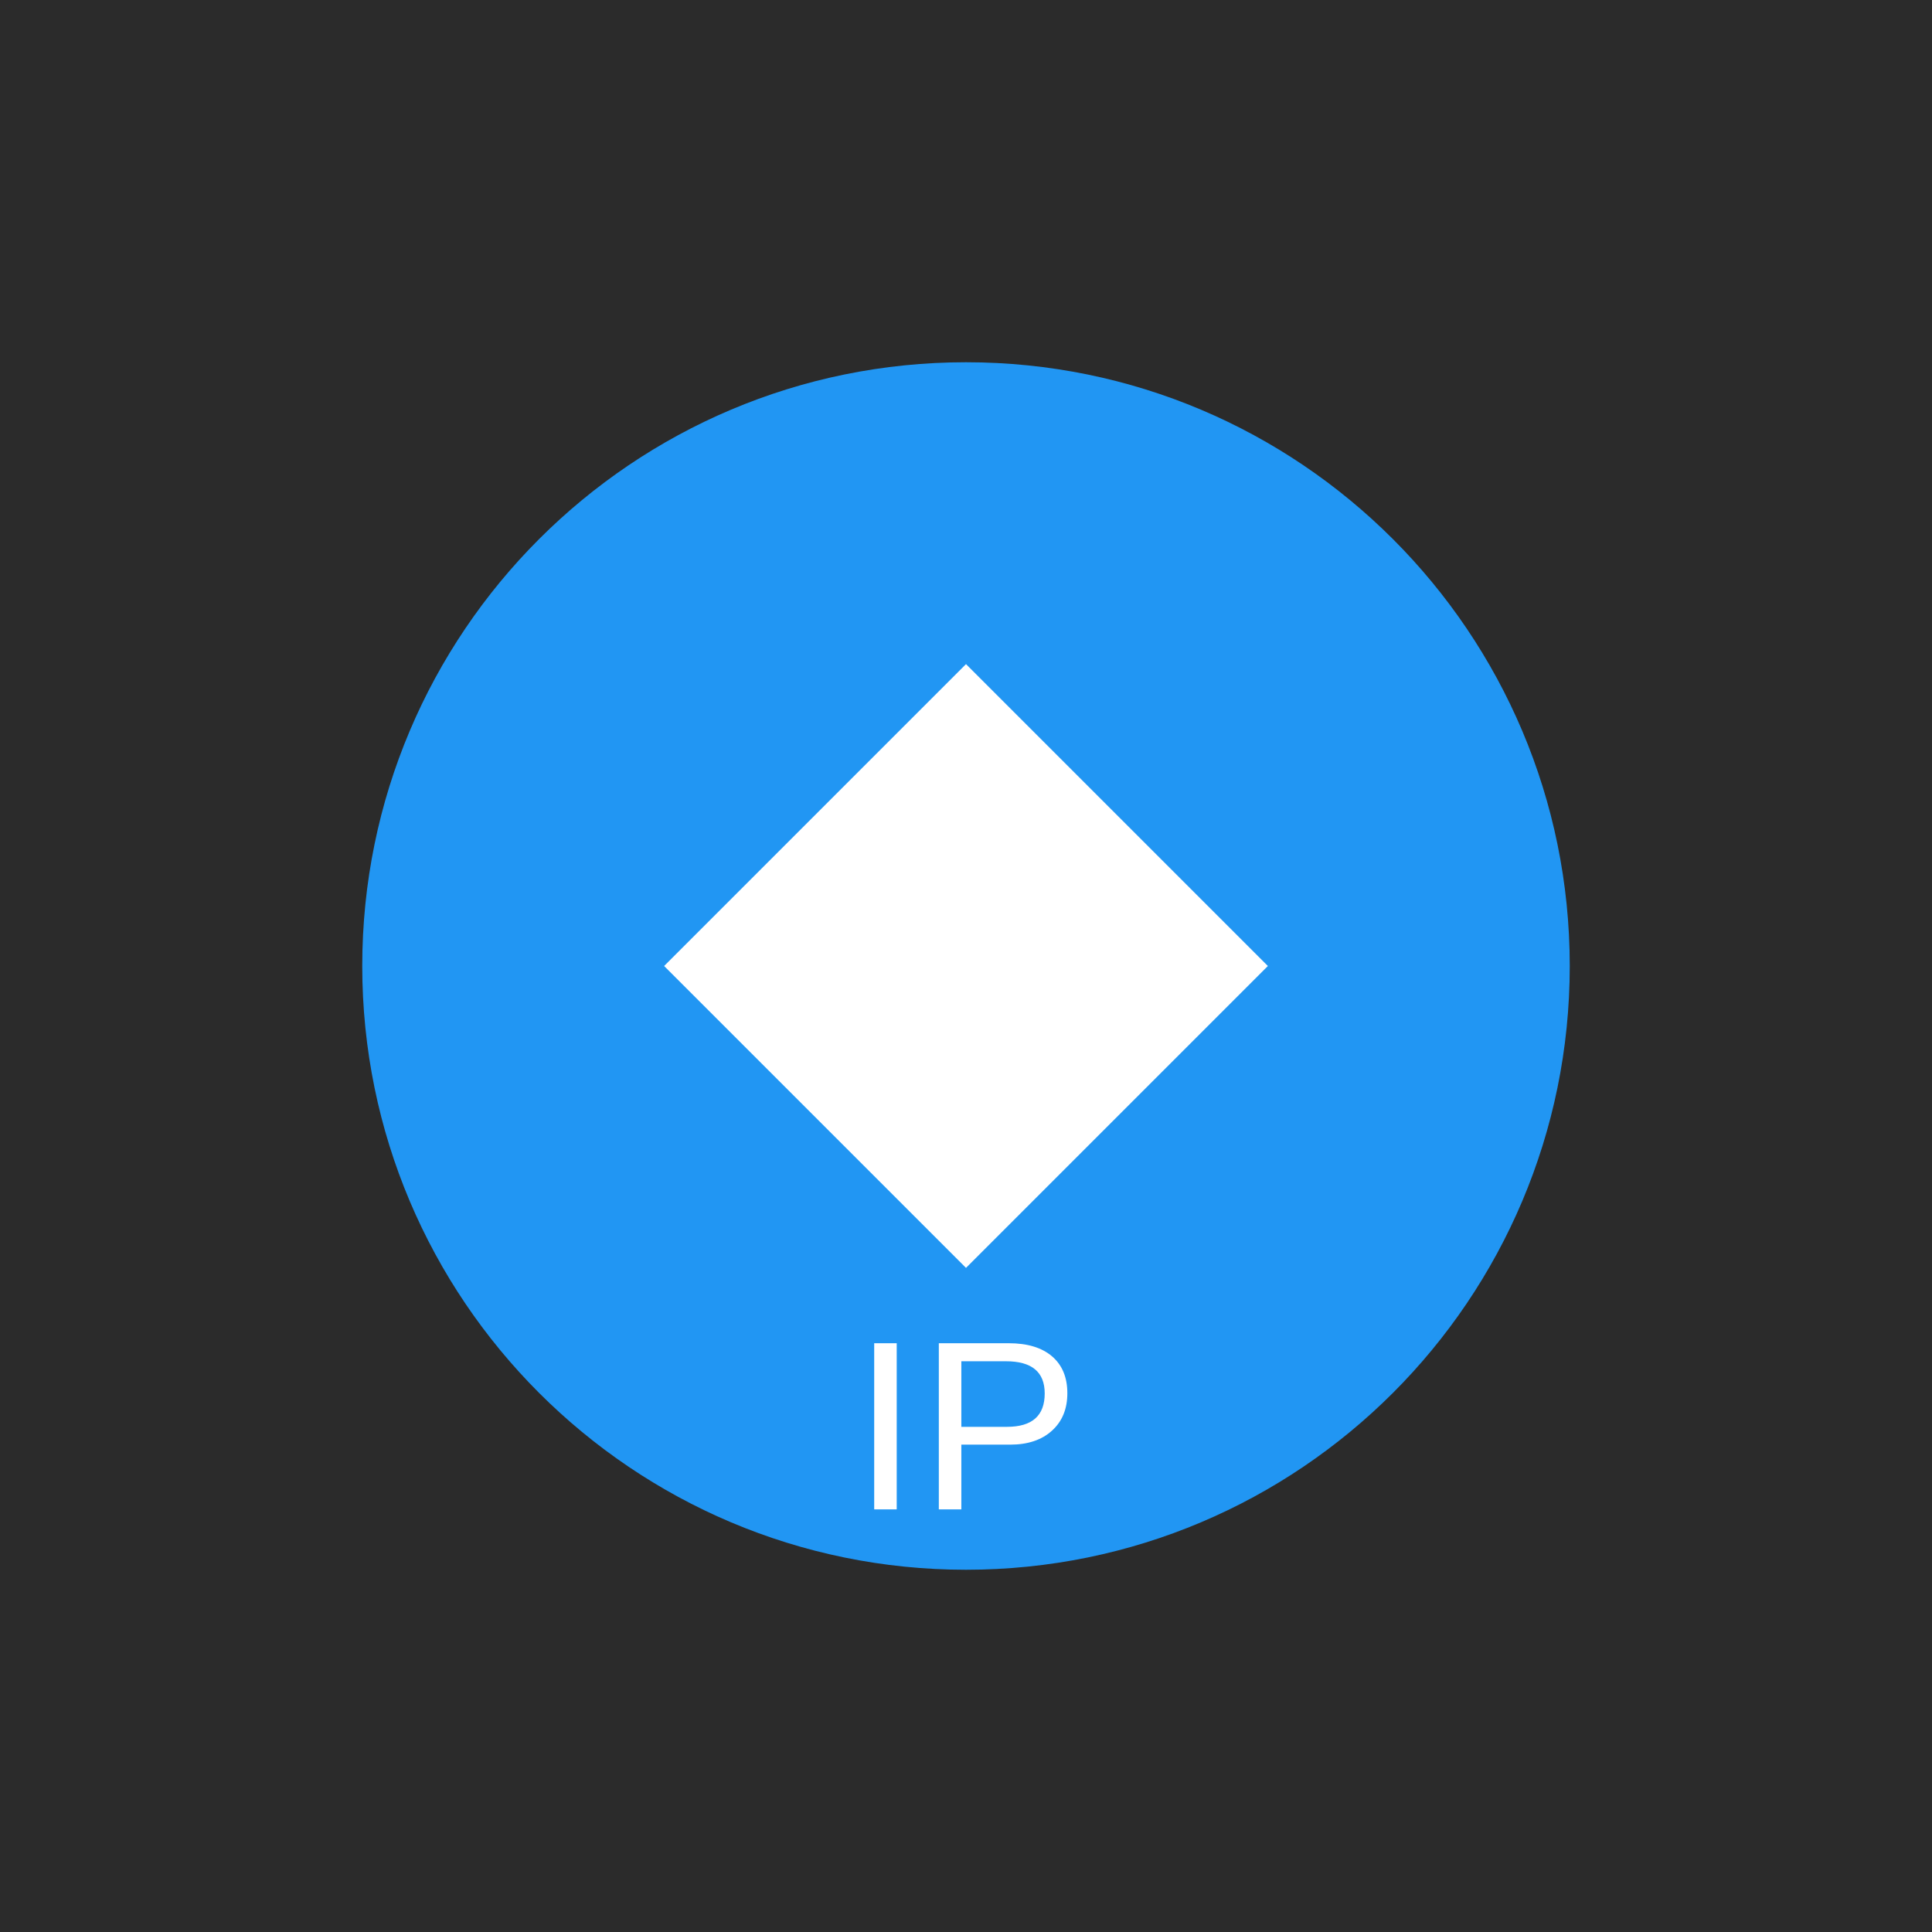
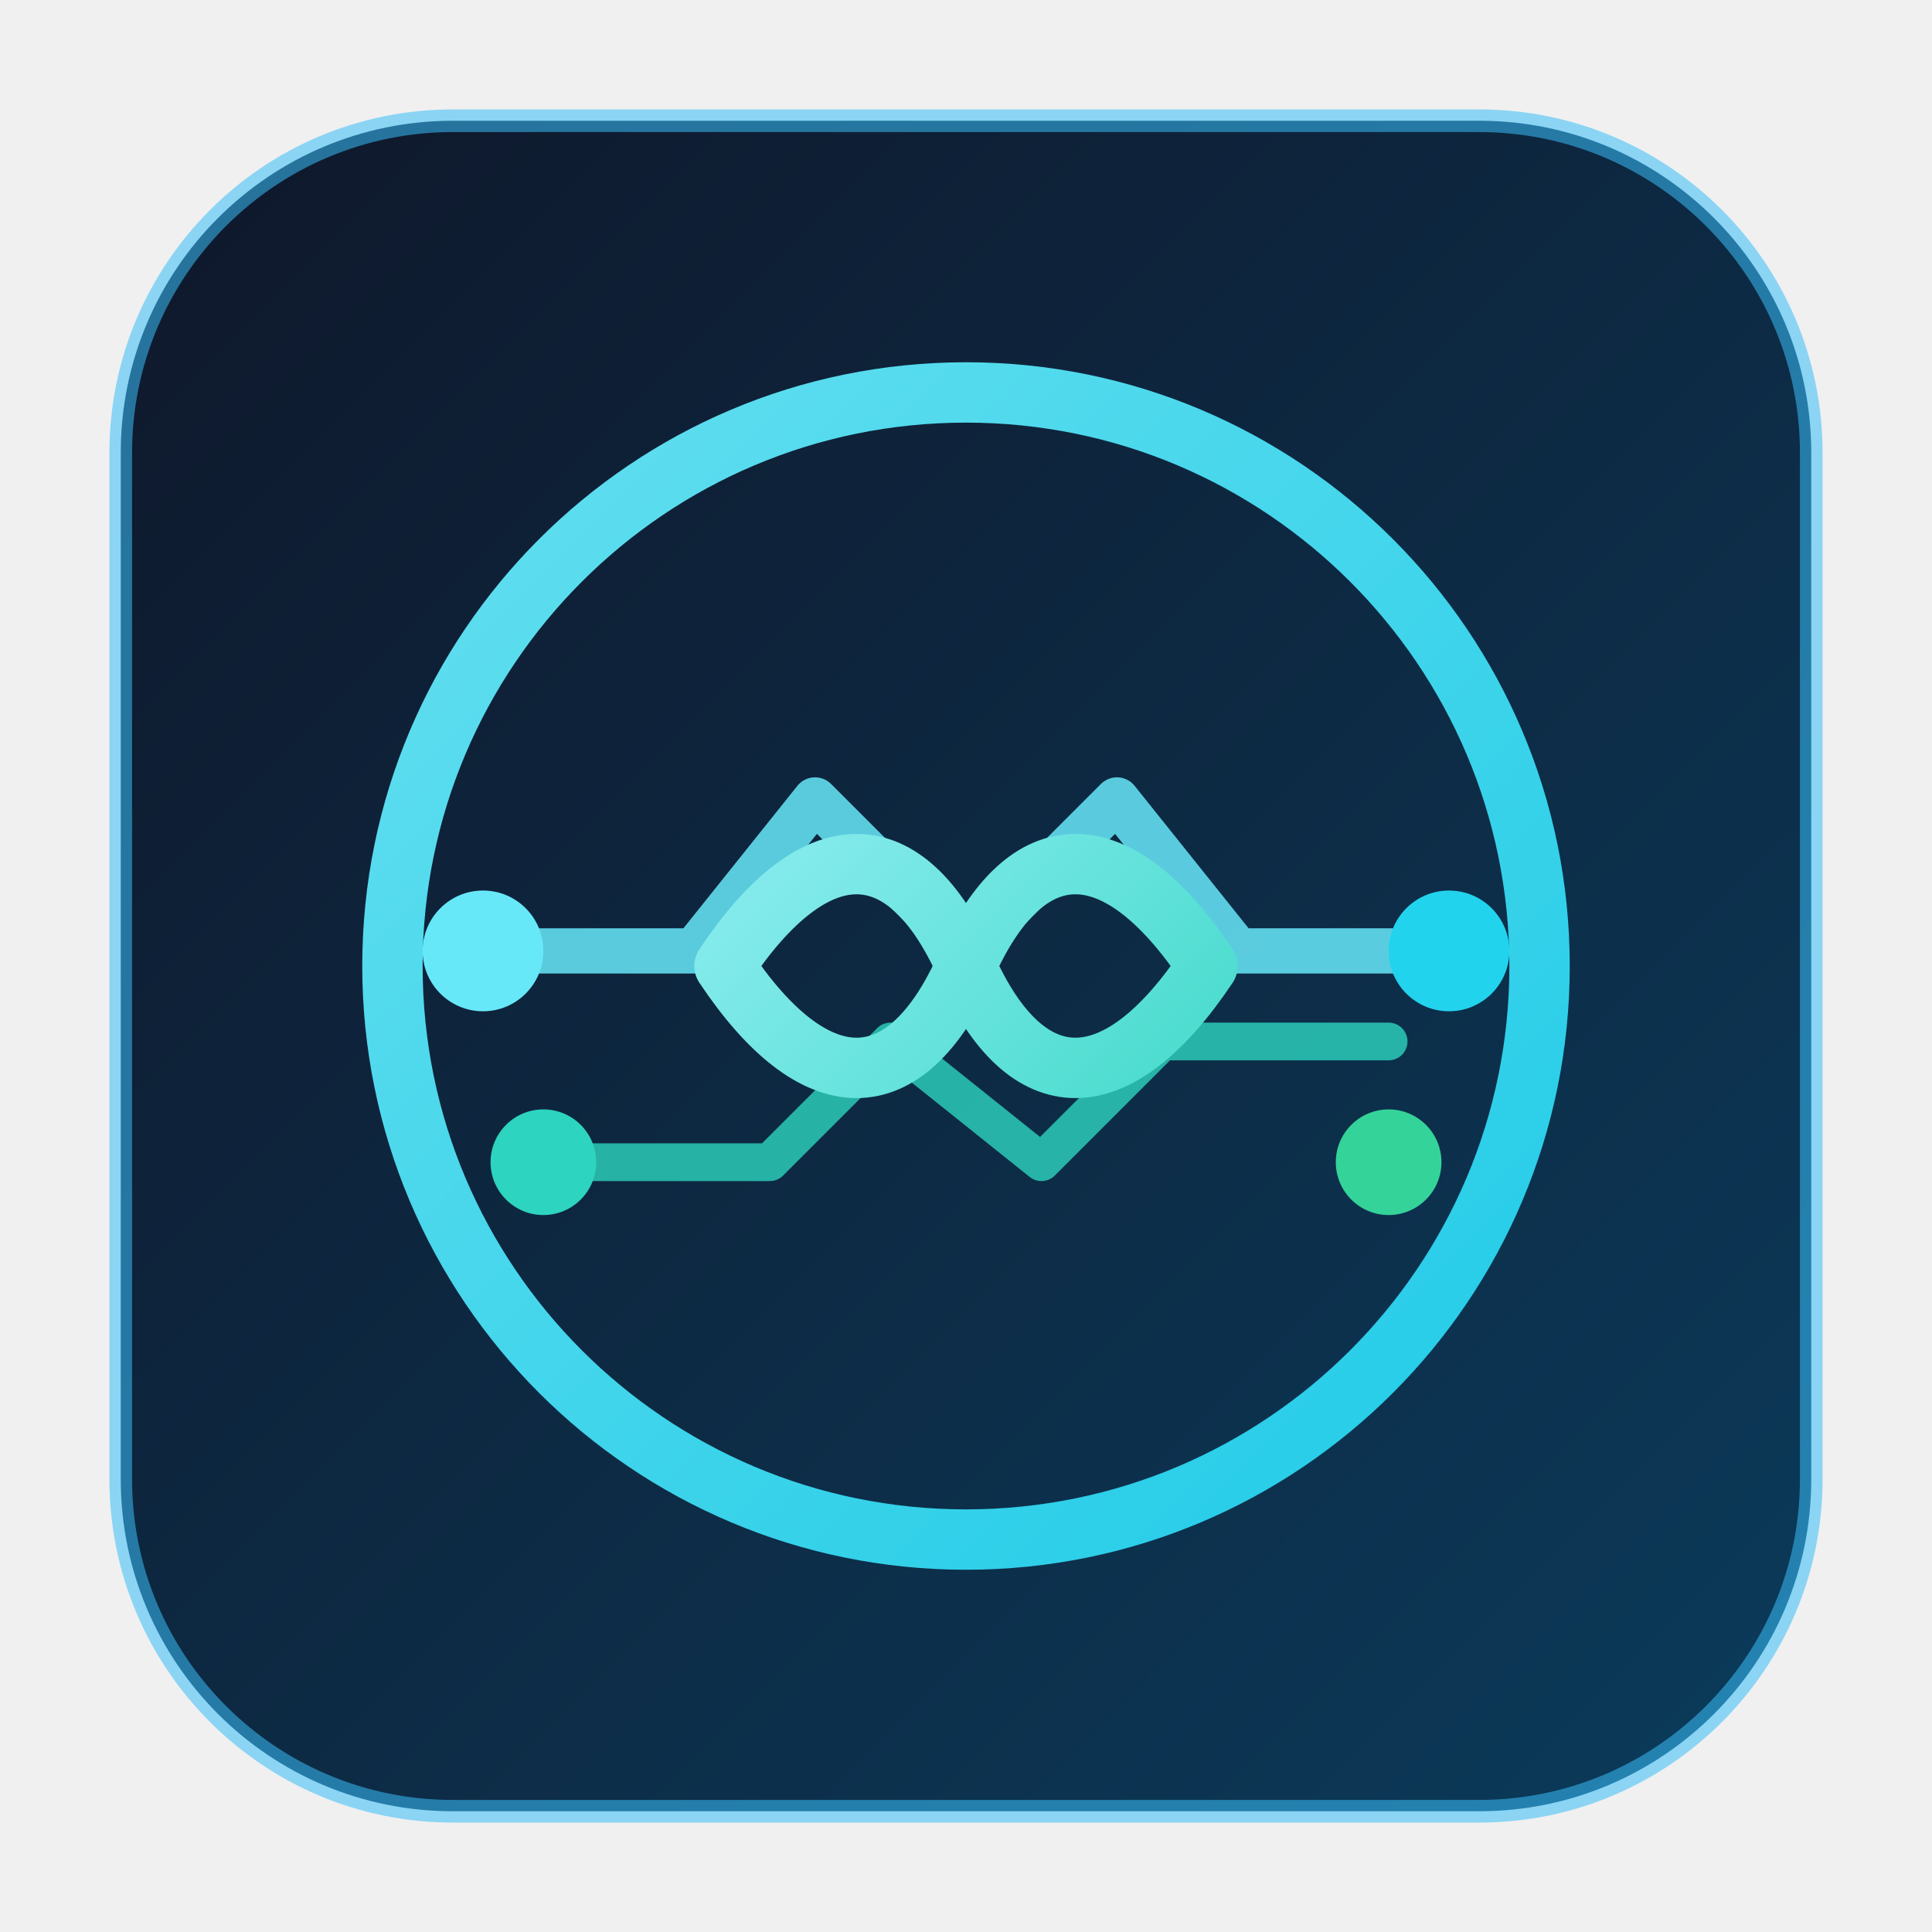
<svg xmlns="http://www.w3.org/2000/svg" width="256" height="256" viewBox="0 0 256 256">
-   <rect width="256" height="256" fill="#2b2b2b" />
-   <circle cx="128" cy="128" r="80" fill="#2196F3" />
-   <path d="M88 128l40-40 40 40-40 40z" fill="white" />
-   <text x="128" y="200" font-family="Arial" font-size="32" fill="white" text-anchor="middle">IP</text>
+   <defs>
+     <linearGradient id="bg" x1="16" y1="16" x2="240" y2="240" gradientUnits="userSpaceOnUse">
+       <stop offset="0%" stop-color="#0f172a" />
+       <stop offset="100%" stop-color="#0b3b5b" />
+     </linearGradient>
+     <linearGradient id="ring" x1="54" y1="54" x2="202" y2="202" gradientUnits="userSpaceOnUse">
+       <stop offset="0%" stop-color="#67e8f9" />
+       <stop offset="100%" stop-color="#22d3ee" />
+     </linearGradient>
+     <linearGradient id="flow" x1="84" y1="84" x2="172" y2="172" gradientUnits="userSpaceOnUse">
+       <stop offset="0%" stop-color="#a5f3fc" />
+       <stop offset="100%" stop-color="#2dd4bf" />
+     </linearGradient>
+   </defs>
+   <rect x="16" y="16" width="224" height="224" rx="44" fill="url(#bg)" />
+   <rect x="16" y="16" width="224" height="224" rx="44" fill="none" stroke="#38bdf8" stroke-width="3" opacity="0.55" />
+   <circle cx="128" cy="128" r="76" fill="none" stroke="url(#ring)" stroke-width="8" opacity="0.95" />
+   <path d="M64 126H92L108 106L128 126L148 106L164 126H192" fill="none" stroke="#67e8f9" stroke-width="6" stroke-linecap="round" stroke-linejoin="round" opacity="0.85" />
+   <path d="M72 154H102L118 138L138 154L154 138H184" fill="none" stroke="#2dd4bf" stroke-width="5" stroke-linecap="round" stroke-linejoin="round" opacity="0.8" />
+   <path d="M96 128C108 110 120 110 128 128C136 146 148 146 160 128C148 110 136 110 128 128C120 146 108 146 96 128Z" fill="none" stroke="url(#flow)" stroke-width="8" stroke-linecap="round" stroke-linejoin="round" />
+   <circle cx="64" cy="126" r="8" fill="#67e8f9" />
+   <circle cx="192" cy="126" r="8" fill="#22d3ee" />
+   <circle cx="72" cy="154" r="7" fill="#2dd4bf" />
+   <circle cx="184" cy="154" r="7" fill="#34d399" />
</svg>
